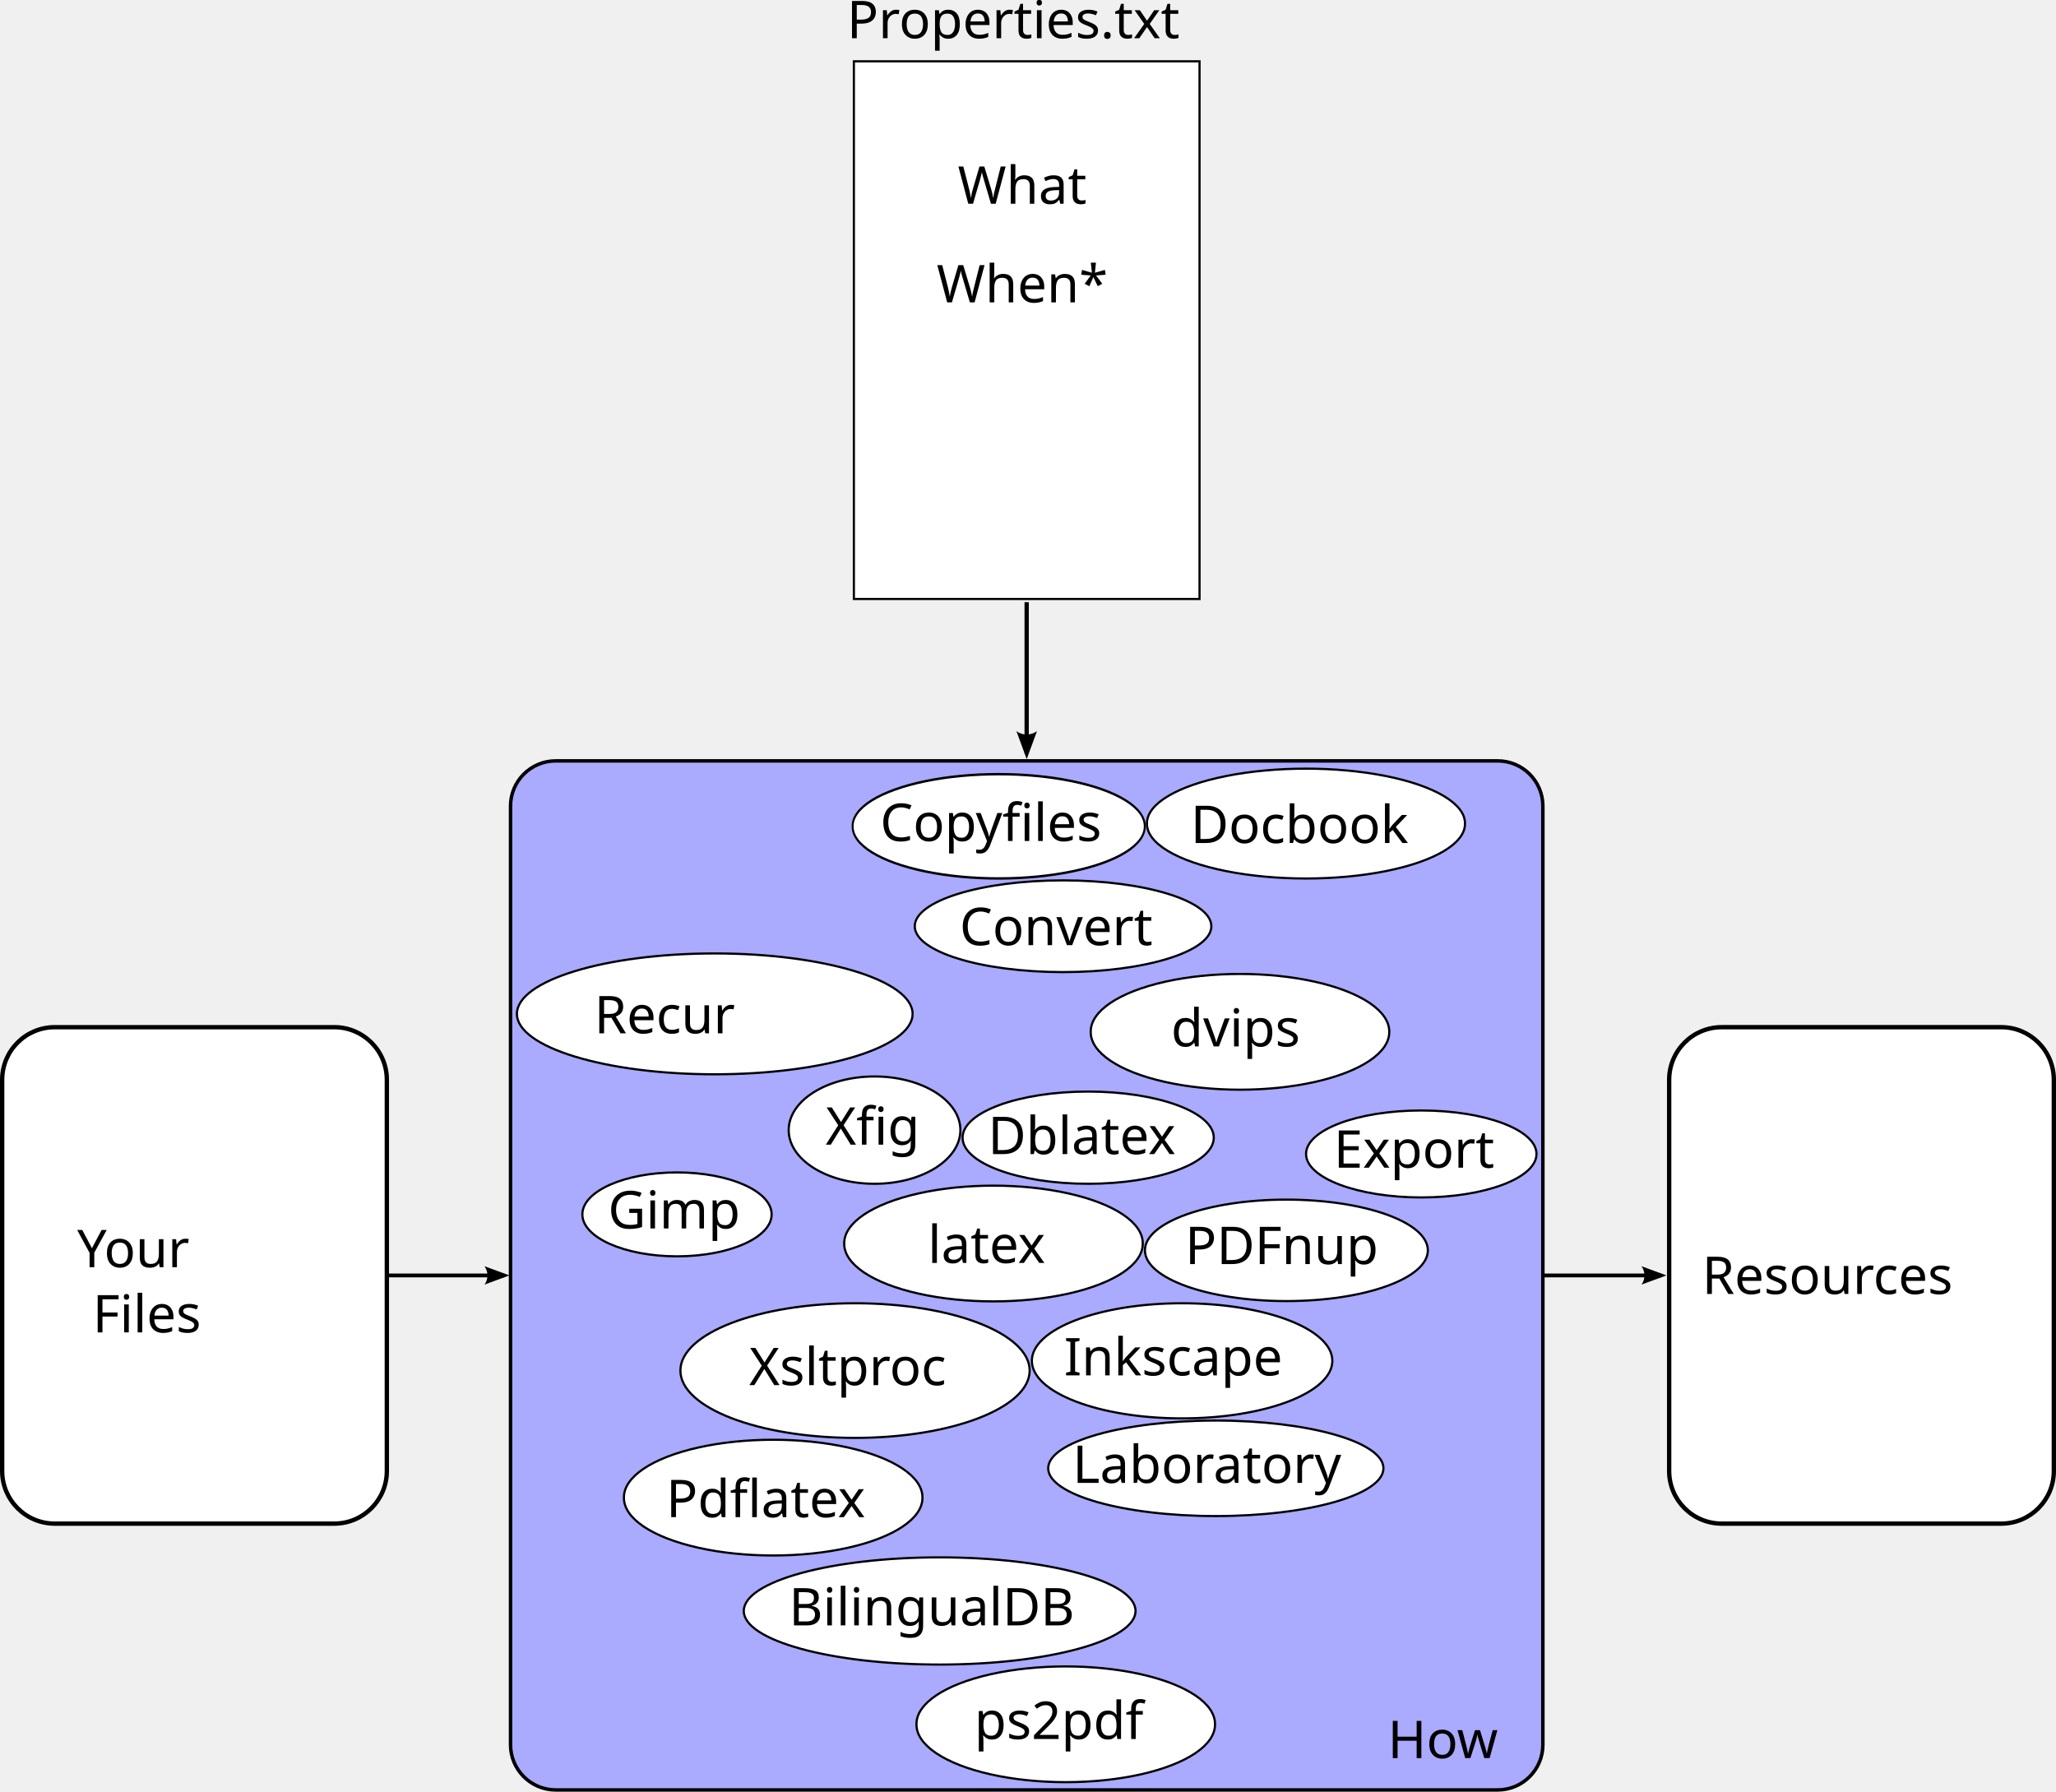
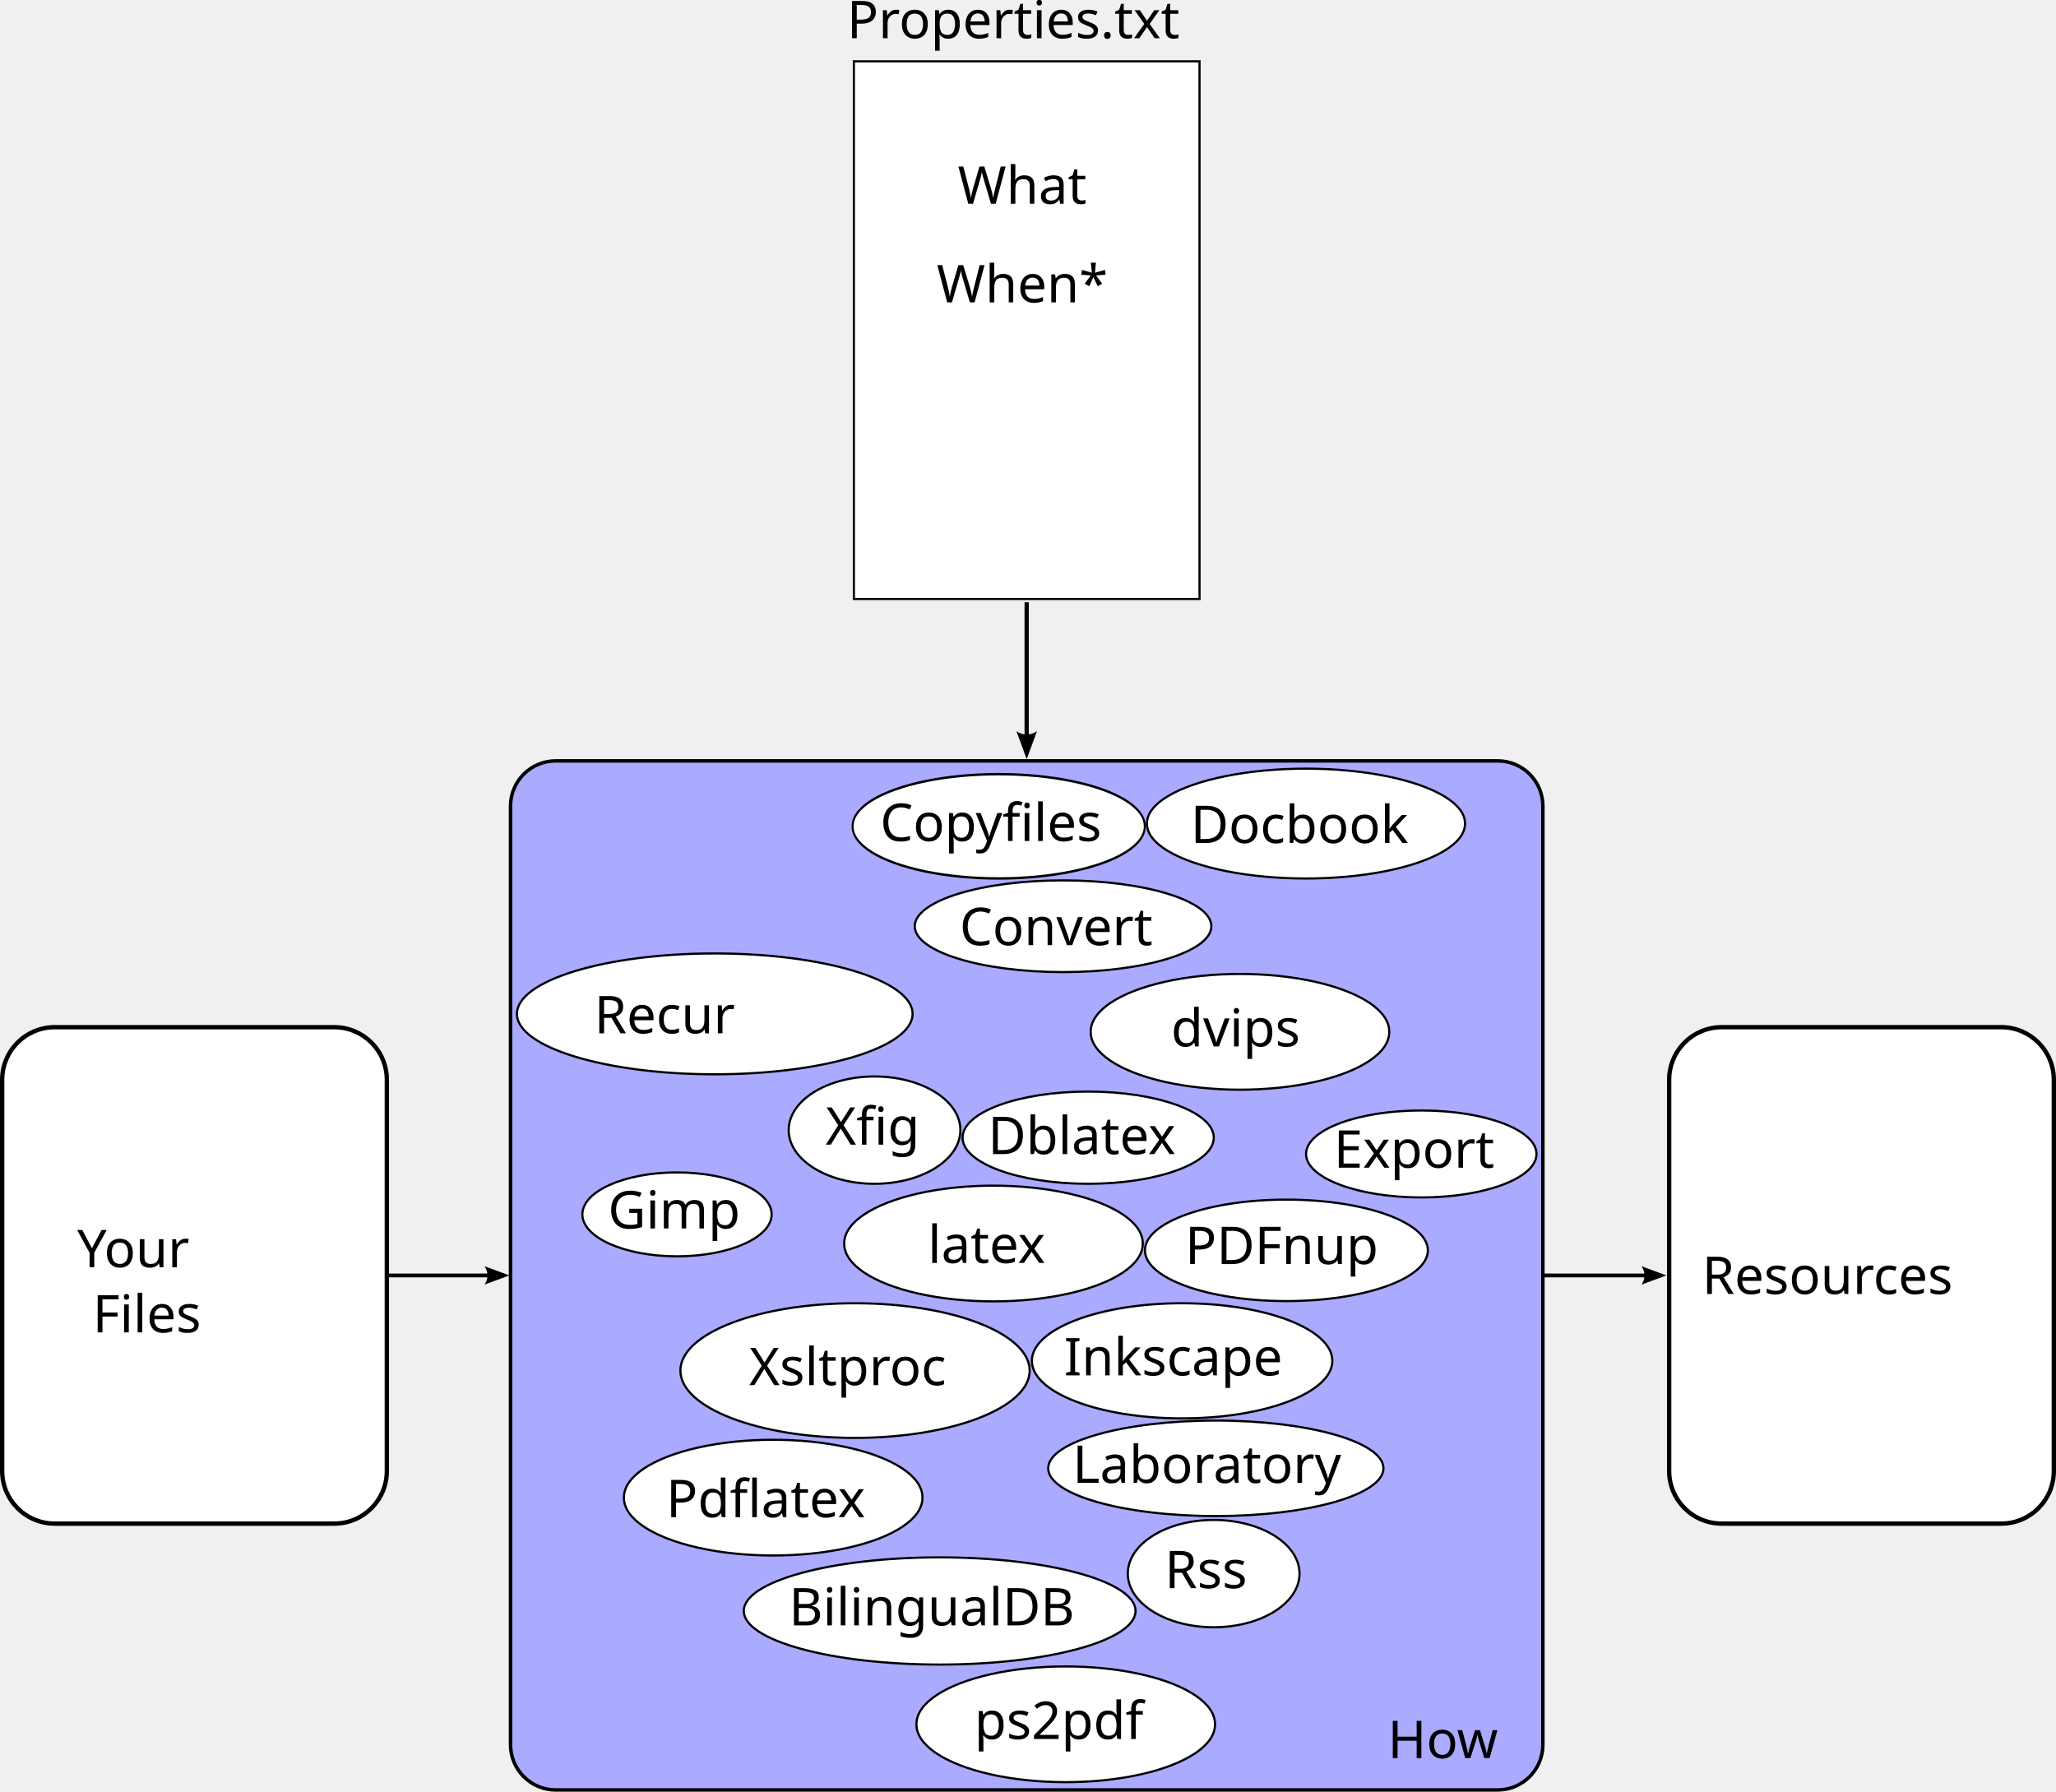
<svg xmlns="http://www.w3.org/2000/svg" width="472.889" height="412.094" id="svg2487" version="1.0">
  <defs id="defs2489">
    <marker orient="auto" refY="0" refX="0" id="Arrow2Mend" style="overflow:visible">
      <path id="path3221" style="font-size:12px;fill-rule:evenodd;stroke-width:0.625;stroke-linejoin:round" d="M 8.719,4.034 L -2.207,0.016 L 8.719,-4.002 C 6.973,-1.63 6.983,1.616 8.719,4.034 z" transform="scale(-0.6,-0.6)" />
    </marker>
  </defs>
  <g id="layer1" transform="translate(-163.2515,-75.24771)">
    <path style="fill:none;fill-rule:evenodd;stroke:#000000;stroke-width:0.981;stroke-linecap:butt;stroke-linejoin:miter;marker-end:url(#Arrow2Mend);stroke-miterlimit:4;stroke-dasharray:none;stroke-opacity:1" d="M 399.388,213.758 L 399.388,248.554" id="path2787" />
    <g id="g4322" transform="translate(4.2370606e-5,0.2000522)">
      <rect ry="10.4" rx="10.4" y="250.053" x="280.675" height="236.689" width="237.445" id="rect2712" style="fill:#aaaaff;fill-opacity:1;fill-rule:nonzero;stroke:#000000;stroke-width:0.8;stroke-linecap:butt;stroke-miterlimit:4;stroke-dasharray:none;stroke-dashoffset:0;stroke-opacity:1" />
      <path transform="translate(-47.92441,253.0426)" d="M 388.655,101.318 A 21.766,9.649 0 1 1 345.122,101.318 A 21.766,9.649 0 1 1 388.655,101.318 z" id="path2287" style="fill:#ffffff;fill-opacity:1;fill-rule:nonzero;stroke:#000000;stroke-width:0.5;stroke-miterlimit:4;stroke-dasharray:none;stroke-dashoffset:0;stroke-opacity:1" />
      <text id="text2182" y="357.595" x="303.088" style="font-size:12px;font-style:normal;font-weight:normal;fill:#000000;fill-opacity:1;stroke:none;stroke-width:1px;stroke-linecap:butt;stroke-linejoin:miter;stroke-opacity:1;font-family:Verdana" xml:space="preserve">
        <tspan y="357.595" x="303.088" id="tspan2184">Gimp</tspan>
      </text>
      <path transform="translate(179.7697,65.54476)" d="M 320.438,198.93 A 36.577,12.566 0 1 1 247.285,198.93 A 36.577,12.566 0 1 1 320.438,198.93 z" id="path2295" style="fill:#ffffff;fill-opacity:1;fill-rule:nonzero;stroke:#000000;stroke-width:0.5;stroke-miterlimit:4;stroke-dasharray:none;stroke-dashoffset:0;stroke-opacity:1" />
      <text id="text3419" y="268.943" x="437.103" style="font-size:12px;font-style:normal;font-weight:normal;fill:#000000;fill-opacity:1;stroke:none;stroke-width:1px;stroke-linecap:butt;stroke-linejoin:miter;stroke-opacity:1;font-family:Verdana" xml:space="preserve">
        <tspan y="268.943" x="437.103" id="tspan3421">Docbook</tspan>
      </text>
      <path transform="translate(238.1213,166.6675)" d="M 204.306,170.052 A 28.89,10.605 0 1 1 146.525,170.052 A 28.89,10.605 0 1 1 204.306,170.052 z" id="path2392" style="fill:#ffffff;fill-opacity:1;fill-rule:nonzero;stroke:#000000;stroke-width:0.5;stroke-miterlimit:4;stroke-dasharray:none;stroke-dashoffset:0;stroke-opacity:1" />
      <text id="text2388" y="340.498" x="390.497" style="font-size:12px;font-style:normal;font-weight:normal;fill:#000000;fill-opacity:1;stroke:none;stroke-width:1px;stroke-linecap:butt;stroke-linejoin:miter;stroke-opacity:1;font-family:Verdana" xml:space="preserve">
        <tspan y="340.498" x="390.497" id="tspan2390">Dblatex</tspan>
      </text>
      <path style="fill:#ffffff;fill-opacity:1;fill-rule:nonzero;stroke:#000000;stroke-width:0.636;stroke-miterlimit:4;stroke-dasharray:none;stroke-dashoffset:0;stroke-opacity:1" id="path3546" d="M 344.224,7.969 A 47.348,13.688 0 1 1 249.529,7.969 A 47.348,13.688 0 1 1 344.224,7.969 z" transform="matrix(0.7095948,0,0,0.8721525,182.295,258.1529)" />
      <text xml:space="preserve" style="font-size:12px;font-style:normal;font-weight:normal;fill:#000000;fill-opacity:1;stroke:none;stroke-width:1px;stroke-linecap:butt;stroke-linejoin:miter;stroke-opacity:1;font-family:Verdana" x="365.682" y="268.484" id="text3542">
        <tspan id="tspan3544" x="365.682" y="268.484">Copyfiles</tspan>
      </text>
      <path style="fill:#ffffff;fill-opacity:1;fill-rule:nonzero;stroke:#000000;stroke-width:0.5;stroke-miterlimit:4;stroke-dasharray:none;stroke-dashoffset:0;stroke-opacity:1" id="path3554" d="M 246.387,58.234 A 19.747,12.342 0 1 1 206.893,58.234 A 19.747,12.342 0 1 1 246.387,58.234 z" transform="translate(137.7588,276.7488)" />
      <text xml:space="preserve" style="font-size:12px;font-style:normal;font-weight:normal;fill:#000000;fill-opacity:1;stroke:none;stroke-width:1px;stroke-linecap:butt;stroke-linejoin:miter;stroke-opacity:1;font-family:Verdana" x="353.152" y="338.331" id="text3550">
        <tspan id="tspan3552" x="353.152" y="338.331">Xfig</tspan>
      </text>
      <path style="fill:#ffffff;fill-opacity:1;fill-rule:nonzero;stroke:#000000;stroke-width:0.5;stroke-miterlimit:4;stroke-dasharray:none;stroke-dashoffset:0;stroke-opacity:1" id="path3562" d="M 346.468,64.966 A 34.557,13.239 0 1 1 277.354,64.966 A 34.557,13.239 0 1 1 346.468,64.966 z" transform="translate(123.2263,323.077)" />
      <text xml:space="preserve" style="font-size:12px;font-style:normal;font-weight:normal;fill:#000000;fill-opacity:1;stroke:none;stroke-width:1px;stroke-linecap:butt;stroke-linejoin:miter;stroke-opacity:1;font-family:Verdana" x="407.97" y="391.394" id="text3558">
        <tspan id="tspan3560" x="407.97" y="391.394">Inkscape</tspan>
      </text>
      <path style="fill:#ffffff;fill-opacity:1;fill-rule:nonzero;stroke:#000000;stroke-width:0.5;stroke-miterlimit:4;stroke-dasharray:none;stroke-dashoffset:0;stroke-opacity:1" id="path3580" d="M 324.926,129.143 A 34.108,10.547 0 1 1 256.709,129.143 A 34.108,10.547 0 1 1 324.926,129.143 z" transform="translate(116.9415,158.945)" />
      <text xml:space="preserve" style="font-size:12px;font-style:normal;font-weight:normal;fill:#000000;fill-opacity:1;stroke:none;stroke-width:1px;stroke-linecap:butt;stroke-linejoin:miter;stroke-opacity:1;font-family:Verdana" x="383.958" y="292.439" id="text3574">
        <tspan id="tspan3576" x="383.958" y="292.439">Convert</tspan>
        <tspan x="383.958" y="307.439" id="tspan3578" />
      </text>
      <path style="fill:#ffffff;fill-opacity:1;fill-rule:nonzero;stroke:#000000;stroke-width:0.5;stroke-miterlimit:4;stroke-dasharray:none;stroke-dashoffset:0;stroke-opacity:1" id="path3588" d="M 255.363,152.929 A 40.167,15.483 0 1 1 175.029,152.929 A 40.167,15.483 0 1 1 255.363,152.929 z" transform="translate(144.7172,237.3576)" />
      <text xml:space="preserve" style="font-size:12px;font-style:normal;font-weight:normal;fill:#000000;fill-opacity:1;stroke:none;stroke-width:1px;stroke-linecap:butt;stroke-linejoin:miter;stroke-opacity:1;font-family:Verdana" x="335.565" y="393.638" id="text3584">
        <tspan x="335.565" y="393.638" id="tspan3586">Xsltproc</tspan>
      </text>
      <path style="fill:#ffffff;fill-opacity:1;fill-rule:nonzero;stroke:#000000;stroke-width:0.5;stroke-miterlimit:4;stroke-dasharray:none;stroke-dashoffset:0;stroke-opacity:1" id="path3604" d="M 399.874,155.622 A 34.333,13.239 0 1 1 331.209,155.622 A 34.333,13.239 0 1 1 399.874,155.622 z" transform="translate(-24.45354,263.8877)" />
      <text xml:space="preserve" style="font-size:12px;font-style:normal;font-weight:normal;fill:#000000;fill-opacity:1;stroke:none;stroke-width:1px;stroke-linecap:butt;stroke-linejoin:miter;stroke-opacity:1;font-family:Verdana" x="316.479" y="424.007" id="text3600">
        <tspan id="tspan3602" x="316.479" y="424.007">Pdflatex</tspan>
      </text>
      <path style="fill:#ffffff;fill-opacity:1;fill-rule:nonzero;stroke:#000000;stroke-width:0.5;stroke-miterlimit:4;stroke-dasharray:none;stroke-dashoffset:0;stroke-opacity:1" id="path3612" d="M 424.109,219.575 A 32.537,11.669 0 1 1 359.034,219.575 A 32.537,11.669 0 1 1 424.109,219.575 z" transform="translate(67.55663,143.0598)" />
      <text xml:space="preserve" style="font-size:12px;font-style:normal;font-weight:normal;fill:#000000;fill-opacity:1;stroke:none;stroke-width:1px;stroke-linecap:butt;stroke-linejoin:miter;stroke-opacity:1;font-family:Verdana" x="435.831" y="365.79" id="text3608">
        <tspan id="tspan3610" x="435.831" y="365.79">PDFnup</tspan>
      </text>
      <path style="fill:#ffffff;fill-opacity:1;fill-rule:nonzero;stroke:#000000;stroke-width:0.5;stroke-miterlimit:4;stroke-dasharray:none;stroke-dashoffset:0;stroke-opacity:1" id="path3620" d="M 5.5,189.897 A 26.5,10 0 1 1 -47.5,189.897 A 26.5,10 0 1 1 5.5,189.897 z" transform="translate(511.1503,150.5685)" />
      <text xml:space="preserve" style="font-size:12px;font-style:normal;font-weight:normal;fill:#000000;fill-opacity:1;stroke:none;stroke-width:1px;stroke-linecap:butt;stroke-linejoin:miter;stroke-opacity:1;font-family:Verdana" x="470.026" y="343.621" id="text3616">
        <tspan id="tspan3618" x="470.026" y="343.621">Export</tspan>
      </text>
      <path transform="translate(85.33812,26.46117)" d="M 287.813,281.782 A 45.503,13.898 0 1 1 196.807,281.782 A 45.503,13.898 0 1 1 287.813,281.782 z" id="path2478" style="fill:#ffffff;fill-opacity:1;fill-rule:nonzero;stroke:#000000;stroke-width:0.5;stroke-miterlimit:4;stroke-dasharray:none;stroke-dashoffset:0;stroke-opacity:1" />
      <text id="text2462" y="312.711" x="327.044" style="font-size:12px;font-style:normal;font-weight:normal;text-align:center;text-anchor:middle;fill:#000000;fill-opacity:1;stroke:none;stroke-width:1px;stroke-linecap:butt;stroke-linejoin:miter;stroke-opacity:1;font-family:Verdana" xml:space="preserve">
        <tspan y="312.711" x="327.044" id="tspan2464">Recur</tspan>
      </text>
      <path transform="translate(129.0823,103.4129)" d="M 352.369,309.353 A 38.554,10.984 0 1 1 275.26,309.353 A 38.554,10.984 0 1 1 352.369,309.353 z" id="path2480" style="fill:#ffffff;fill-opacity:1;fill-rule:nonzero;stroke:#000000;stroke-width:0.5;stroke-miterlimit:4;stroke-dasharray:none;stroke-dashoffset:0;stroke-opacity:1" />
      <text id="text2470" y="416.117" x="409.958" style="font-size:12px;font-style:normal;font-weight:normal;fill:#000000;fill-opacity:1;stroke:none;stroke-width:1px;stroke-linecap:butt;stroke-linejoin:miter;stroke-opacity:1;font-family:Verdana" xml:space="preserve">
        <tspan y="416.117" x="409.958" id="tspan2472">Laboratory</tspan>
      </text>
      <path transform="translate(86.85666,58.66759)" d="M 337.575,386.91 A 45.055,12.328 0 1 1 247.465,386.91 A 45.055,12.328 0 1 1 337.575,386.91 z" id="path2482" style="fill:#ffffff;fill-opacity:1;fill-rule:nonzero;stroke:#000000;stroke-width:0.5;stroke-miterlimit:4;stroke-dasharray:none;stroke-dashoffset:0;stroke-opacity:1" />
      <text id="text2466" y="448.897" x="344.716" style="font-size:12px;font-style:normal;font-weight:normal;fill:#000000;fill-opacity:1;stroke:none;stroke-width:1px;stroke-linecap:butt;stroke-linejoin:miter;stroke-opacity:1;font-family:Verdana" xml:space="preserve">
        <tspan y="448.897" x="344.716" id="tspan2468">BilingualDB</tspan>
      </text>
      <path transform="translate(26.2165,205.442)" d="M 399.874,155.622 A 34.333,13.239 0 1 1 331.209,155.622 A 34.333,13.239 0 1 1 399.874,155.622 z" id="path2330" style="fill:#ffffff;fill-opacity:1;fill-rule:nonzero;stroke:#000000;stroke-width:0.5;stroke-miterlimit:4;stroke-dasharray:none;stroke-dashoffset:0;stroke-opacity:1" />
      <text id="text2332" y="365.532" x="376.656" style="font-size:12px;font-style:normal;font-weight:normal;fill:#000000;fill-opacity:1;stroke:none;stroke-width:1px;stroke-linecap:butt;stroke-linejoin:miter;stroke-opacity:1;font-family:Verdana" xml:space="preserve">
        <tspan y="365.532" x="376.656" id="tspan2334">latex</tspan>
      </text>
      <path style="fill:#ffffff;fill-opacity:1;fill-rule:nonzero;stroke:#000000;stroke-width:0.5;stroke-miterlimit:4;stroke-dasharray:none;stroke-dashoffset:0;stroke-opacity:1" id="path2338" d="M 399.874,155.622 A 34.333,13.239 0 1 1 331.209,155.622 A 34.333,13.239 0 1 1 399.874,155.622 z" transform="translate(82.91297,156.7523)" />
      <text xml:space="preserve" style="font-size:12px;font-style:normal;font-weight:normal;fill:#000000;fill-opacity:1;stroke:none;stroke-width:1px;stroke-linecap:butt;stroke-linejoin:miter;stroke-opacity:1;font-family:Verdana" x="432.602" y="315.726" id="text2340">
        <tspan id="tspan2342" x="432.602" y="315.726">dvips</tspan>
      </text>
      <path transform="translate(42.83471,316.0235)" d="M 399.874,155.622 A 34.333,13.239 0 1 1 331.209,155.622 A 34.333,13.239 0 1 1 399.874,155.622 z" id="path2346" style="fill:#ffffff;fill-opacity:1;fill-rule:nonzero;stroke:#000000;stroke-width:0.5;stroke-miterlimit:4;stroke-dasharray:none;stroke-dashoffset:0;stroke-opacity:1" />
      <text id="text2348" y="475.026" x="387.368" style="font-size:12px;font-style:normal;font-weight:normal;fill:#000000;fill-opacity:1;stroke:none;stroke-width:1px;stroke-linecap:butt;stroke-linejoin:miter;stroke-opacity:1;font-family:Verdana" xml:space="preserve">
        <tspan y="475.026" x="387.368" id="tspan2350">ps2pdf</tspan>
      </text>
      <text id="text4084" y="479.427" x="482.451" style="font-size:12px;font-style:normal;font-variant:normal;font-weight:normal;font-stretch:normal;text-align:start;line-height:125%;writing-mode:lr-tb;text-anchor:start;fill:#000000;fill-opacity:1;stroke:none;stroke-width:1px;stroke-linecap:butt;stroke-linejoin:miter;stroke-opacity:1;font-family:Verdana;-inkscape-font-specification:Verdana" xml:space="preserve">
        <tspan y="479.427" x="482.451" id="tspan4086">How</tspan>
      </text>
+       <path transform="translate(215.7588,378.7488)" d="M 246.387,58.234 A 19.747,12.342 0 1 1 206.893,58.234 A 19.747,12.342 0 1 1 246.387,58.234 z" id="path2456" style="fill:#ffffff;fill-opacity:1;fill-rule:nonzero;stroke:#000000;stroke-width:0.5;stroke-miterlimit:4;stroke-dasharray:none;stroke-dashoffset:0;stroke-opacity:1" />
+       <text id="text2458" y="440.331" x="431.152" style="font-size:12px;font-style:normal;font-weight:normal;fill:#000000;fill-opacity:1;stroke:none;stroke-width:1px;stroke-linecap:butt;stroke-linejoin:miter;stroke-opacity:1;font-family:Verdana" xml:space="preserve">
+         <tspan y="440.331" x="431.152" id="tspan2460">Rss</tspan>
+       </text>
    </g>
    <g id="g4095" transform="translate(5e-5,-0.393669)">
      <rect y="89.744" x="359.647" height="123.668" width="79.501" id="rect4524" style="fill:#ffffff;fill-opacity:1;fill-rule:nonzero;stroke:#000000;stroke-width:0.5;stroke-miterlimit:4;stroke-dasharray:none;stroke-dashoffset:0;stroke-opacity:1" />
      <text id="text4526" y="84.425" x="358.063" style="font-size:12px;font-style:normal;font-weight:normal;fill:#000000;fill-opacity:1;stroke:none;stroke-width:1px;stroke-linecap:butt;stroke-linejoin:miter;stroke-opacity:1;font-family:Verdana" xml:space="preserve">
        <tspan y="84.425" x="358.063" id="tspan4528">Properties.txt</tspan>
      </text>
      <text id="text4080" y="122.503" x="383.551" style="font-size:12px;font-style:normal;font-variant:normal;font-weight:normal;font-stretch:normal;text-align:start;line-height:125%;writing-mode:lr-tb;text-anchor:start;fill:#000000;fill-opacity:1;stroke:none;stroke-width:1px;stroke-linecap:butt;stroke-linejoin:miter;stroke-opacity:1;font-family:Verdana;-inkscape-font-specification:Verdana" xml:space="preserve">
        <tspan y="122.503" x="383.551" id="tspan4082">What</tspan>
      </text>
      <text id="text4088" y="145.189" x="378.699" style="font-size:12px;font-style:normal;font-variant:normal;font-weight:normal;font-stretch:normal;text-align:start;line-height:125%;writing-mode:lr-tb;text-anchor:start;fill:#000000;fill-opacity:1;stroke:none;stroke-width:1px;stroke-linecap:butt;stroke-linejoin:miter;stroke-opacity:1;font-family:Verdana;-inkscape-font-specification:Verdana" xml:space="preserve">
        <tspan y="145.189" x="378.699" id="tspan4090">When*</tspan>
      </text>
    </g>
    <g id="g4124" transform="translate(0,6.758295)">
      <rect ry="12.099" rx="12.099" y="304.746" x="163.751" height="114.185" width="88.475" id="rect4106" style="fill:#ffffff;fill-opacity:1;fill-rule:nonzero;stroke:#000000;stroke-width:0.999;stroke-linecap:butt;stroke-miterlimit:4;stroke-dasharray:none;stroke-dashoffset:0;stroke-opacity:1" />
      <text id="text4108" y="359.948" x="207.953" style="font-size:12px;font-style:normal;font-variant:normal;font-weight:normal;font-stretch:normal;text-align:center;line-height:125%;writing-mode:lr-tb;text-anchor:middle;fill:#000000;fill-opacity:1;stroke:none;stroke-width:1px;stroke-linecap:butt;stroke-linejoin:miter;stroke-opacity:1;font-family:Verdana;-inkscape-font-specification:Verdana" xml:space="preserve">
        <tspan y="359.948" x="207.953" id="tspan4110">Your</tspan>
        <tspan id="tspan4112" y="374.948" x="207.953">Files</tspan>
      </text>
    </g>
    <path id="path4379" d="M 252.285,368.607 L 279.265,368.607" style="fill:none;fill-rule:evenodd;stroke:#000000;stroke-width:0.876;stroke-linecap:butt;stroke-linejoin:miter;marker-end:url(#Arrow2Mend);stroke-miterlimit:4;stroke-dasharray:none;stroke-opacity:1" />
    <rect ry="12.099" rx="12.099" y="311.504" x="547.166" height="114.185" width="88.475" id="rect4393" style="fill:#ffffff;fill-opacity:1;fill-rule:nonzero;stroke:#000000;stroke-width:0.999;stroke-linecap:butt;stroke-miterlimit:4;stroke-dasharray:none;stroke-dashoffset:0;stroke-opacity:1" />
    <text id="text4395" y="372.868" x="591.368" style="font-size:12px;font-style:normal;font-variant:normal;font-weight:normal;font-stretch:normal;text-align:center;line-height:125%;writing-mode:lr-tb;text-anchor:middle;fill:#000000;fill-opacity:1;stroke:none;stroke-width:1px;stroke-linecap:butt;stroke-linejoin:miter;stroke-opacity:1;font-family:Verdana;-inkscape-font-specification:Verdana" xml:space="preserve">
      <tspan y="372.868" x="591.368" id="tspan4489">Resources</tspan>
    </text>
    <path style="fill:none;fill-rule:evenodd;stroke:#000000;stroke-width:0.876;stroke-linecap:butt;stroke-linejoin:miter;marker-end:url(#Arrow2Mend);stroke-miterlimit:4;stroke-dasharray:none;stroke-opacity:1" d="M 518.403,368.607 L 545.383,368.607" id="path4401" />
  </g>
</svg>
